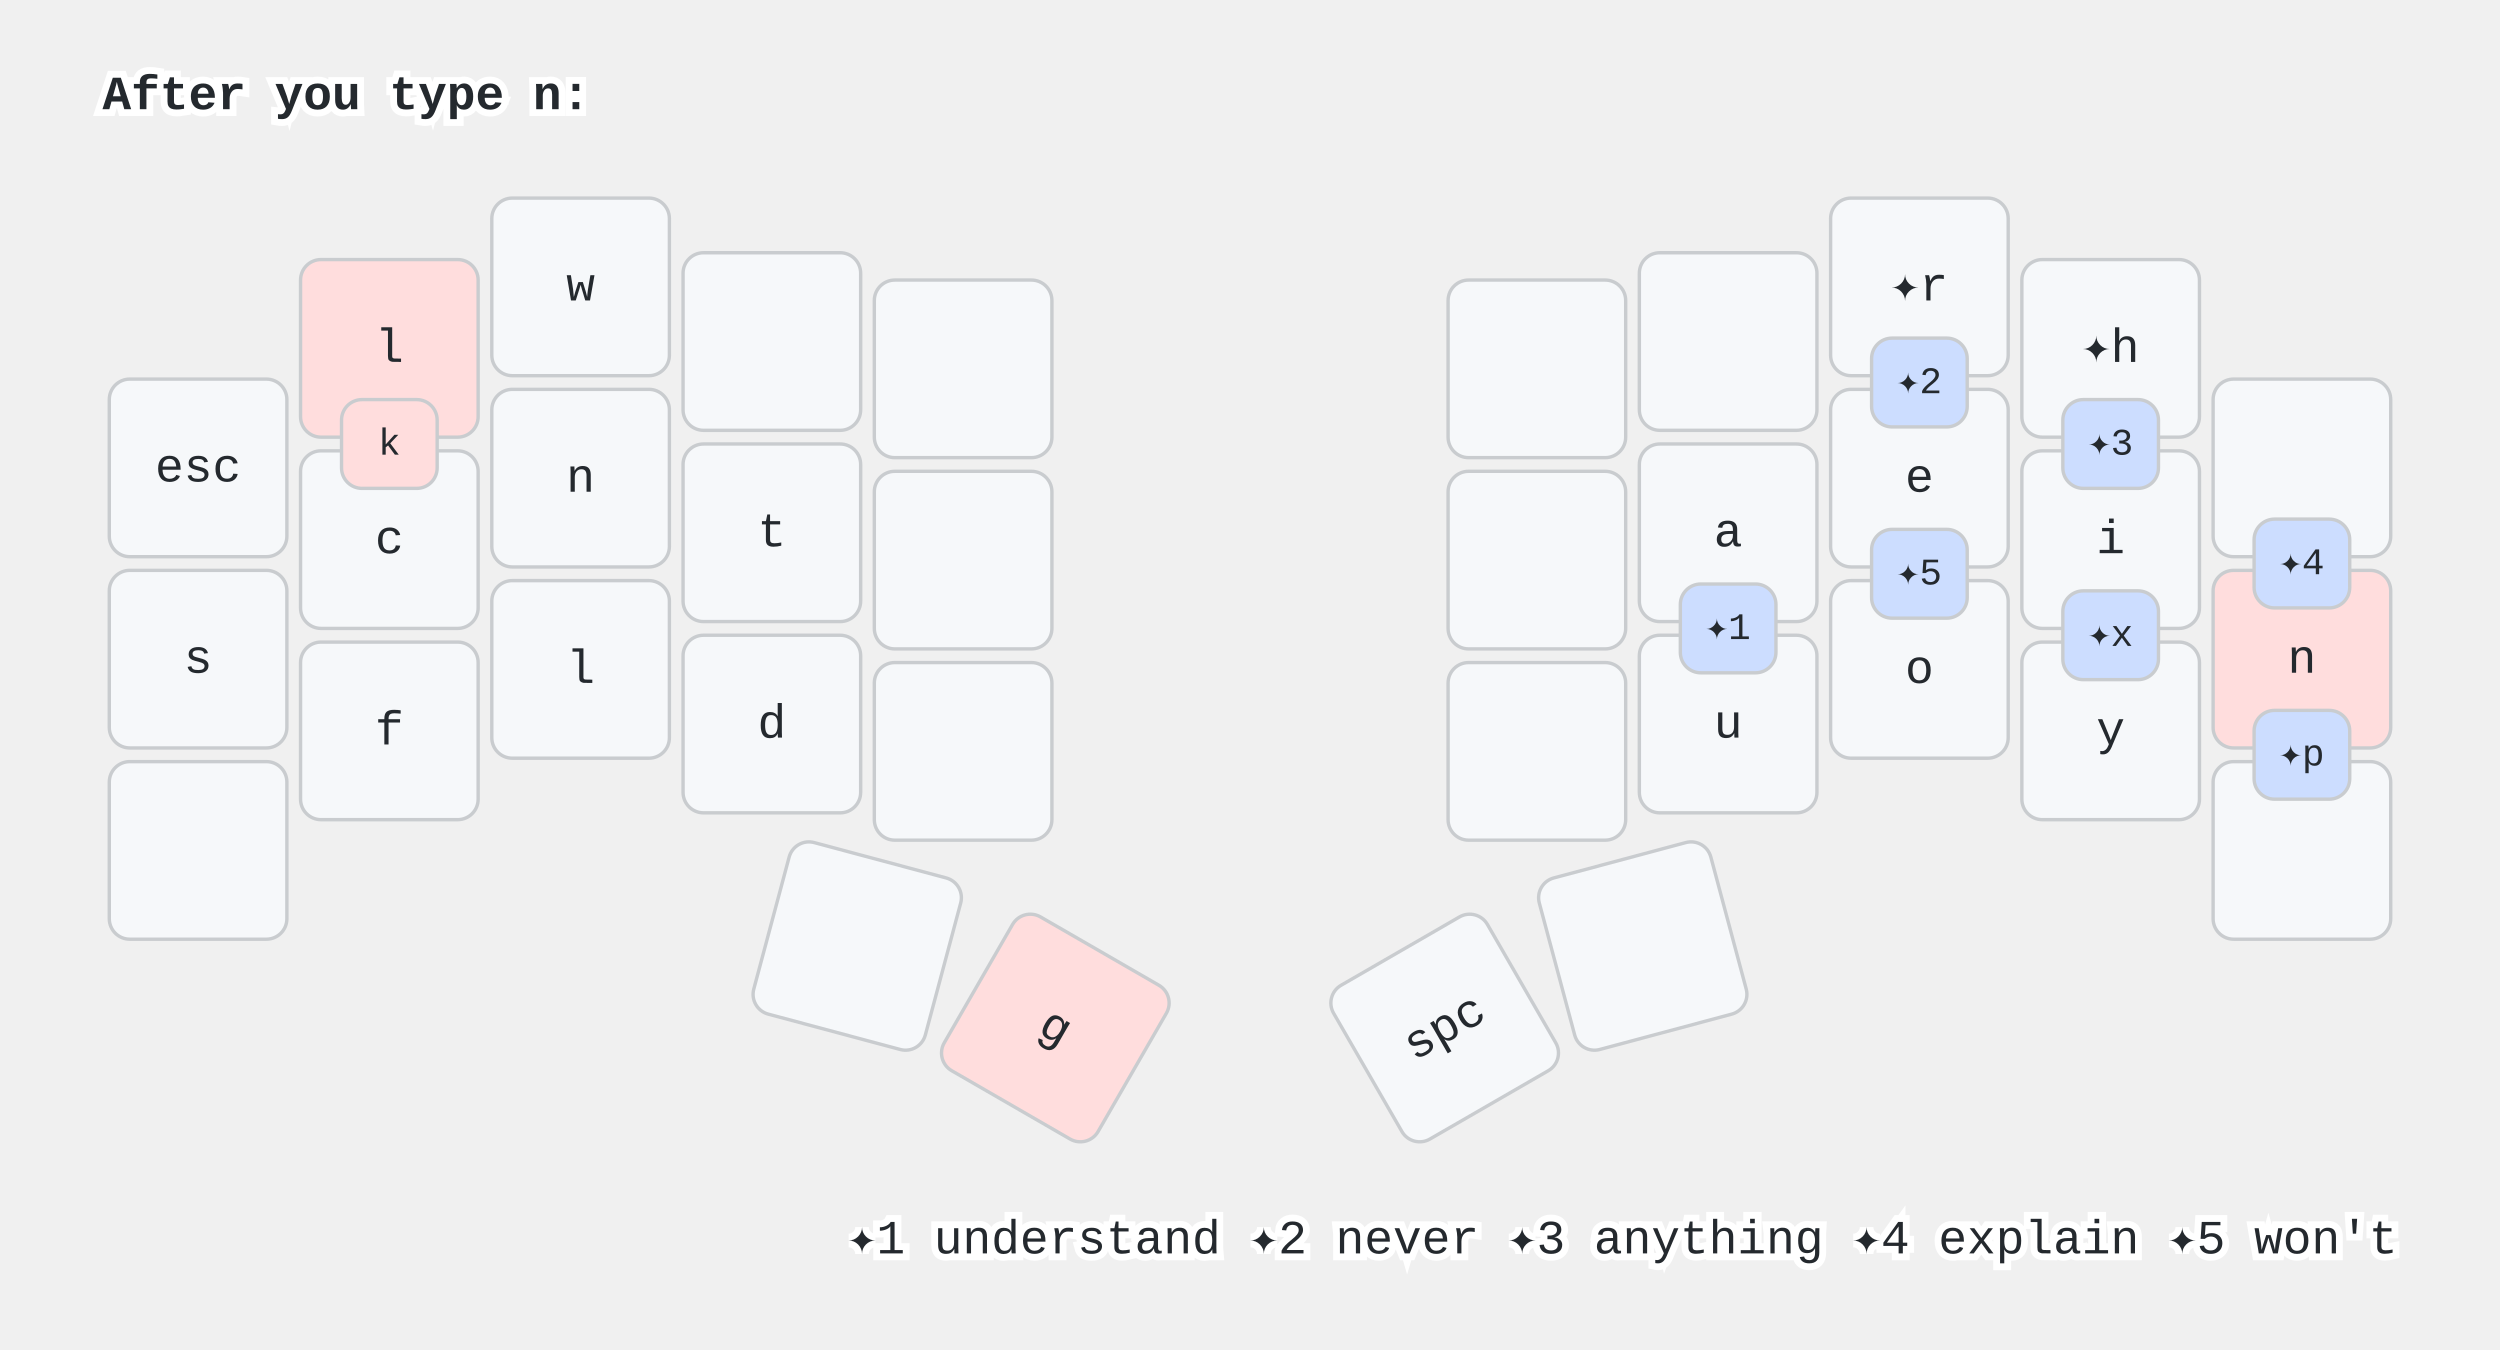
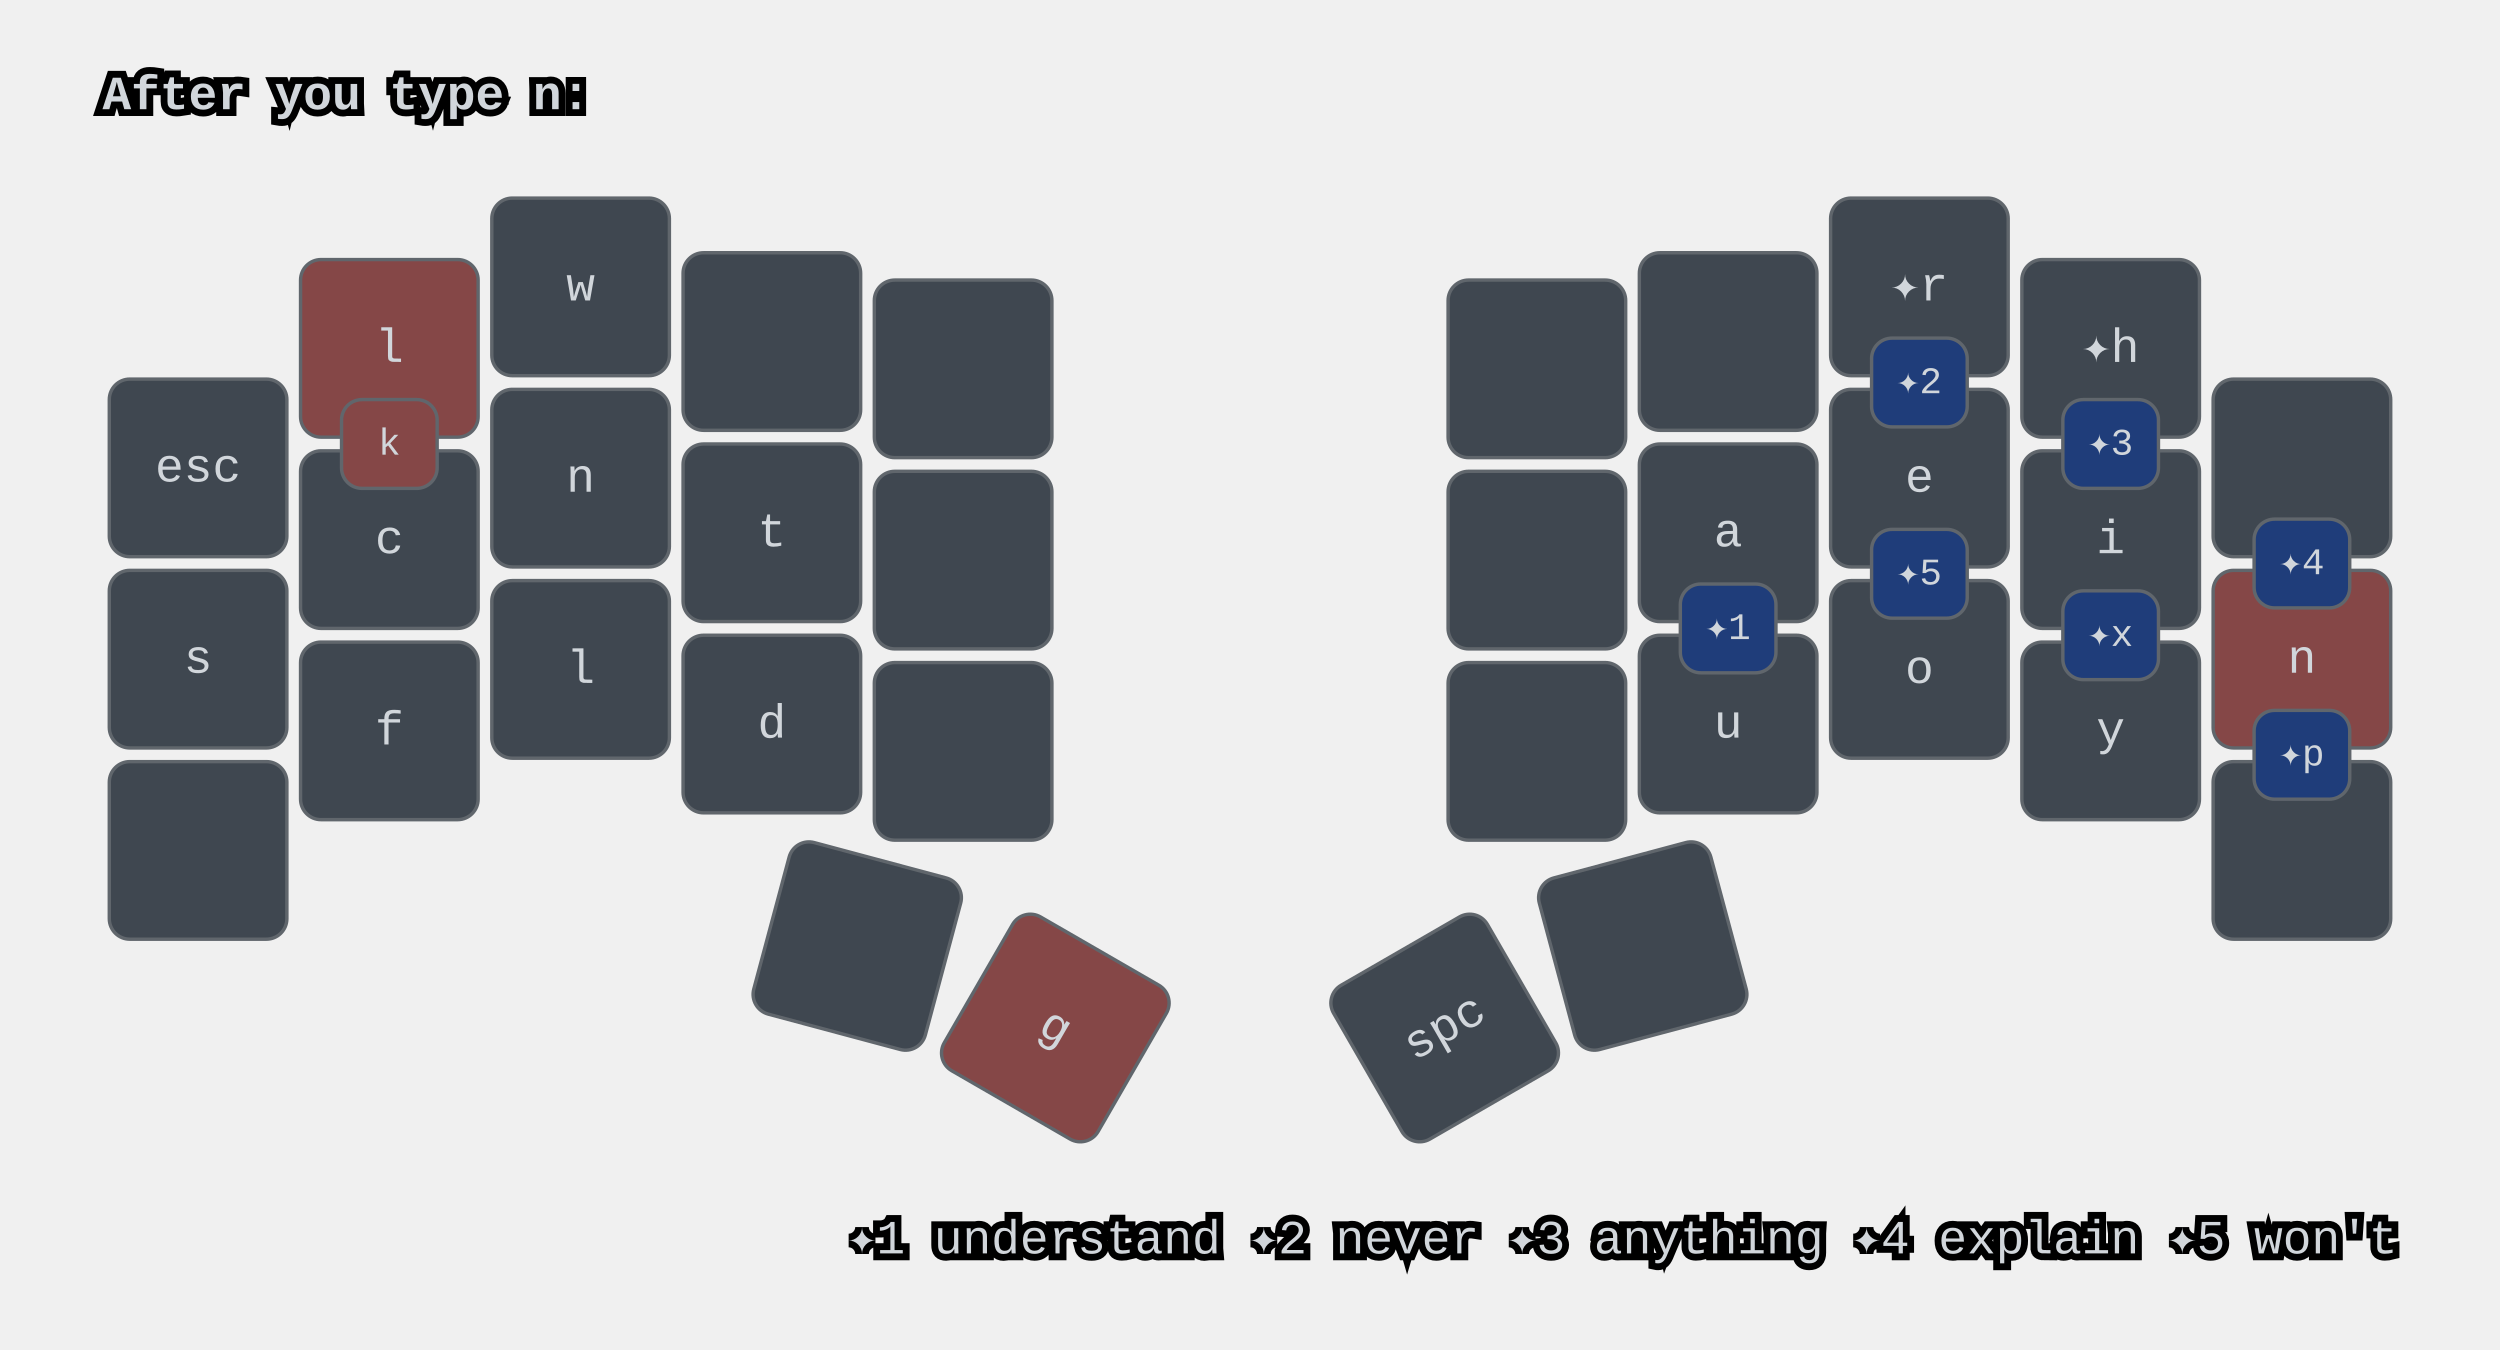
<svg xmlns="http://www.w3.org/2000/svg" width="732" height="395" viewBox="0 0 732 395" class="keymap">
  <style>/* inherit to force styles through use tags */
svg path {
    fill: inherit;
}

/* font and background color specifications */
svg.keymap {
    font-family: SFMono-Regular,Consolas,Liberation Mono,Menlo,monospace;
    font-size: 14px;
    font-kerning: normal;
    text-rendering: optimizeLegibility;
    fill: #24292e;
}

/* default key styling */
rect.key {
    fill: #f6f8fa;
}

rect.key, rect.combo {
    stroke: #c9cccf;
    stroke-width: 1;
}

/* default key side styling, only used is draw_key_sides is set */
rect.side {
    filter: brightness(90%);
}

/* color accent for combo boxes */
rect.combo, rect.combo-separate {
    fill: #cdf;
}

/* color accent for held keys */
rect.held, rect.combo.held {
    fill: #fdd;
}

/* color accent for ghost (optional) keys */
rect.ghost, rect.combo.ghost {
    stroke-dasharray: 4, 4;
    stroke-width: 2;
}

text {
    text-anchor: middle;
    dominant-baseline: middle;
}

/* styling for layer labels */
text.label {
    font-weight: bold;
    text-anchor: start;
    stroke: white;
    stroke-width: 4;
    paint-order: stroke;
}

/* styling for optional footer */
text.footer {
    text-anchor: end;
    dominant-baseline: auto;
    stroke: white;
    stroke-width: 4;
    paint-order: stroke;
}

/* styling for combo tap, and key non-tap label text */
text.combo, text.hold, text.shifted, text.left, text.right, text.tl, text.tr, text.bl, text.br {
    font-size: 11px;
}

text.hold, text.bl, text.br {
    text-anchor: middle;
    dominant-baseline: auto;
}

text.shifted, text.tl, text.tr {
    text-anchor: middle;
    dominant-baseline: hanging;
}

text.left, text.tl, text.bl {
    text-anchor: start;
}

text.right, text.tr, text.br {
    text-anchor: end;
}

text.layer-activator {
    text-decoration: underline;
}

/* styling for hold/shifted label text in combo box */
text.combo.hold, text.combo.shifted, text.combo.left, text.combo.right {
    font-size: 8px;
}

/* lighter symbol for transparent keys */
text.trans {
    fill: #7b7e81;
}

/* styling for combo dendrons */
path.combo {
    stroke-width: 1;
    stroke: gray;
    fill: none;
}

/* Start Tabler Icons Cleanup */
/* cannot use height/width with glyphs */
.icon-tabler &gt; path {
    fill: inherit;
    stroke: inherit;
    stroke-width: 2;
}
/* hide tabler's default box */
.icon-tabler &gt; path[stroke="none"][fill="none"] {
    visibility: hidden;
}
/* End Tabler Icons Cleanup */
+ 
+ svg.keymap { fill: #d1d6db; }
+ rect.key { fill: #3f4750; }
+ rect.key, rect.combo { stroke: #60666c; }
+ rect.combo, rect.combo-separate { fill: #1f3d7a; }
+ rect.held, rect.combo.held { fill: #854747; }
+ text.label, text.footer { stroke: black; }
+ text.trans { fill: #7e8184; }
+ path.combo { stroke: #7f7f7f; }
</style>
  <g transform="translate(30, 0)" class="layer-After you type  n">
    <text x="0" y="28" class="label" id="After-you-type--n">After you type  n:</text>
    <g transform="translate(0, 56)">
      <g transform="translate(28, 81)" class="key keypos-0">
        <rect rx="6" ry="6" x="-26" y="-26" width="52" height="52" class="key" />
        <text x="0" y="0" class="key tap">esc</text>
      </g>
      <g transform="translate(84, 46)" class="key held keypos-1">
        <rect rx="6" ry="6" x="-26" y="-26" width="52" height="52" class="key held" />
        <text x="0" y="0" class="key held tap">l</text>
      </g>
      <g transform="translate(140, 28)" class="key keypos-2">
        <rect rx="6" ry="6" x="-26" y="-26" width="52" height="52" class="key" />
        <text x="0" y="0" class="key tap">w</text>
      </g>
      <g transform="translate(196, 44)" class="key keypos-3">
        <rect rx="6" ry="6" x="-26" y="-26" width="52" height="52" class="key" />
      </g>
      <g transform="translate(252, 52)" class="key keypos-4">
        <rect rx="6" ry="6" x="-26" y="-26" width="52" height="52" class="key" />
      </g>
      <g transform="translate(420, 52)" class="key keypos-5">
        <rect rx="6" ry="6" x="-26" y="-26" width="52" height="52" class="key" />
      </g>
      <g transform="translate(476, 44)" class="key keypos-6">
        <rect rx="6" ry="6" x="-26" y="-26" width="52" height="52" class="key" />
      </g>
      <g transform="translate(532, 28)" class="key keypos-7">
        <rect rx="6" ry="6" x="-26" y="-26" width="52" height="52" class="key" />
        <text x="0" y="0" class="key tap">✦r</text>
      </g>
      <g transform="translate(588, 46)" class="key keypos-8">
        <rect rx="6" ry="6" x="-26" y="-26" width="52" height="52" class="key" />
        <text x="0" y="0" class="key tap">✦h</text>
      </g>
      <g transform="translate(644, 81)" class="key keypos-9">
        <rect rx="6" ry="6" x="-26" y="-26" width="52" height="52" class="key" />
      </g>
      <g transform="translate(28, 137)" class="key keypos-10">
        <rect rx="6" ry="6" x="-26" y="-26" width="52" height="52" class="key" />
        <text x="0" y="0" class="key tap">s</text>
      </g>
      <g transform="translate(84, 102)" class="key keypos-11">
        <rect rx="6" ry="6" x="-26" y="-26" width="52" height="52" class="key" />
        <text x="0" y="0" class="key tap">c</text>
      </g>
      <g transform="translate(140, 84)" class="key keypos-12">
        <rect rx="6" ry="6" x="-26" y="-26" width="52" height="52" class="key" />
        <text x="0" y="0" class="key tap">n</text>
      </g>
      <g transform="translate(196, 100)" class="key keypos-13">
        <rect rx="6" ry="6" x="-26" y="-26" width="52" height="52" class="key" />
        <text x="0" y="0" class="key tap">t</text>
      </g>
      <g transform="translate(252, 108)" class="key keypos-14">
        <rect rx="6" ry="6" x="-26" y="-26" width="52" height="52" class="key" />
      </g>
      <g transform="translate(420, 108)" class="key keypos-15">
        <rect rx="6" ry="6" x="-26" y="-26" width="52" height="52" class="key" />
      </g>
      <g transform="translate(476, 100)" class="key keypos-16">
        <rect rx="6" ry="6" x="-26" y="-26" width="52" height="52" class="key" />
        <text x="0" y="0" class="key tap">a</text>
      </g>
      <g transform="translate(532, 84)" class="key keypos-17">
        <rect rx="6" ry="6" x="-26" y="-26" width="52" height="52" class="key" />
        <text x="0" y="0" class="key tap">e</text>
      </g>
      <g transform="translate(588, 102)" class="key keypos-18">
        <rect rx="6" ry="6" x="-26" y="-26" width="52" height="52" class="key" />
        <text x="0" y="0" class="key tap">i</text>
      </g>
      <g transform="translate(644, 137)" class="key held keypos-19">
        <rect rx="6" ry="6" x="-26" y="-26" width="52" height="52" class="key held" />
        <text x="0" y="0" class="key held tap">n</text>
      </g>
      <g transform="translate(28, 193)" class="key keypos-20">
        <rect rx="6" ry="6" x="-26" y="-26" width="52" height="52" class="key" />
      </g>
      <g transform="translate(84, 158)" class="key keypos-21">
        <rect rx="6" ry="6" x="-26" y="-26" width="52" height="52" class="key" />
        <text x="0" y="0" class="key tap">f</text>
      </g>
      <g transform="translate(140, 140)" class="key keypos-22">
        <rect rx="6" ry="6" x="-26" y="-26" width="52" height="52" class="key" />
        <text x="0" y="0" class="key tap">l</text>
      </g>
      <g transform="translate(196, 156)" class="key keypos-23">
        <rect rx="6" ry="6" x="-26" y="-26" width="52" height="52" class="key" />
        <text x="0" y="0" class="key tap">d</text>
      </g>
      <g transform="translate(252, 164)" class="key keypos-24">
        <rect rx="6" ry="6" x="-26" y="-26" width="52" height="52" class="key" />
      </g>
      <g transform="translate(420, 164)" class="key keypos-25">
        <rect rx="6" ry="6" x="-26" y="-26" width="52" height="52" class="key" />
      </g>
      <g transform="translate(476, 156)" class="key keypos-26">
        <rect rx="6" ry="6" x="-26" y="-26" width="52" height="52" class="key" />
        <text x="0" y="0" class="key tap">u</text>
      </g>
      <g transform="translate(532, 140)" class="key keypos-27">
        <rect rx="6" ry="6" x="-26" y="-26" width="52" height="52" class="key" />
        <text x="0" y="0" class="key tap">o</text>
      </g>
      <g transform="translate(588, 158)" class="key keypos-28">
        <rect rx="6" ry="6" x="-26" y="-26" width="52" height="52" class="key" />
        <text x="0" y="0" class="key tap">y</text>
      </g>
      <g transform="translate(644, 193)" class="key keypos-29">
        <rect rx="6" ry="6" x="-26" y="-26" width="52" height="52" class="key" />
      </g>
      <g transform="translate(221, 221) rotate(15.0)" class="key keypos-30">
        <rect rx="6" ry="6" x="-26" y="-26" width="52" height="52" class="key" />
      </g>
      <g transform="translate(279, 245) rotate(30.0)" class="key held keypos-31">
        <rect rx="6" ry="6" x="-26" y="-26" width="52" height="52" class="key held" />
        <text x="0" y="0" class="key held tap">g</text>
      </g>
      <g transform="translate(393, 245) rotate(-30.0)" class="key keypos-32">
        <rect rx="6" ry="6" x="-26" y="-26" width="52" height="52" class="key" />
        <text x="0" y="0" class="key tap">spc</text>
      </g>
      <g transform="translate(451, 221) rotate(-15.0)" class="key keypos-33">
        <rect rx="6" ry="6" x="-26" y="-26" width="52" height="52" class="key" />
      </g>
      <g class="combo combopos-0">
        <rect rx="6" ry="6" x="462" y="115" width="28" height="26" class="combo" />
        <text x="476" y="128" class="combo tap">✦1</text>
      </g>
      <g class="combo combopos-1">
        <rect rx="6" ry="6" x="518" y="43" width="28" height="26" class="combo" />
        <text x="532" y="56" class="combo tap">✦2</text>
      </g>
      <g class="combo combopos-2">
        <rect rx="6" ry="6" x="574" y="61" width="28" height="26" class="combo" />
        <text x="588" y="74" class="combo tap">✦3</text>
      </g>
      <g class="combo combopos-3">
        <rect rx="6" ry="6" x="630" y="96" width="28" height="26" class="combo" />
        <text x="644" y="109" class="combo tap">✦4</text>
      </g>
      <g class="combo combopos-4">
        <rect rx="6" ry="6" x="518" y="99" width="28" height="26" class="combo" />
        <text x="532" y="112" class="combo tap">✦5</text>
      </g>
      <g class="combo combopos-5">
        <rect rx="6" ry="6" x="574" y="117" width="28" height="26" class="combo" />
        <text x="588" y="130" class="combo tap">✦x</text>
      </g>
      <g class="combo combopos-6">
        <rect rx="6" ry="6" x="630" y="152" width="28" height="26" class="combo" />
        <text x="644" y="165" class="combo tap">✦p</text>
      </g>
      <g class="combo held combopos-7">
        <rect rx="6" ry="6" x="70" y="61" width="28" height="26" class="combo held" />
        <text x="84" y="74" class="combo held tap">k</text>
      </g>
    </g>
  </g>
  <text x="702.0" y="367.0" class="footer">✦1 understand   ✦2 never   ✦3 anything   ✦4 explain   ✦5 won't</text>
</svg>
